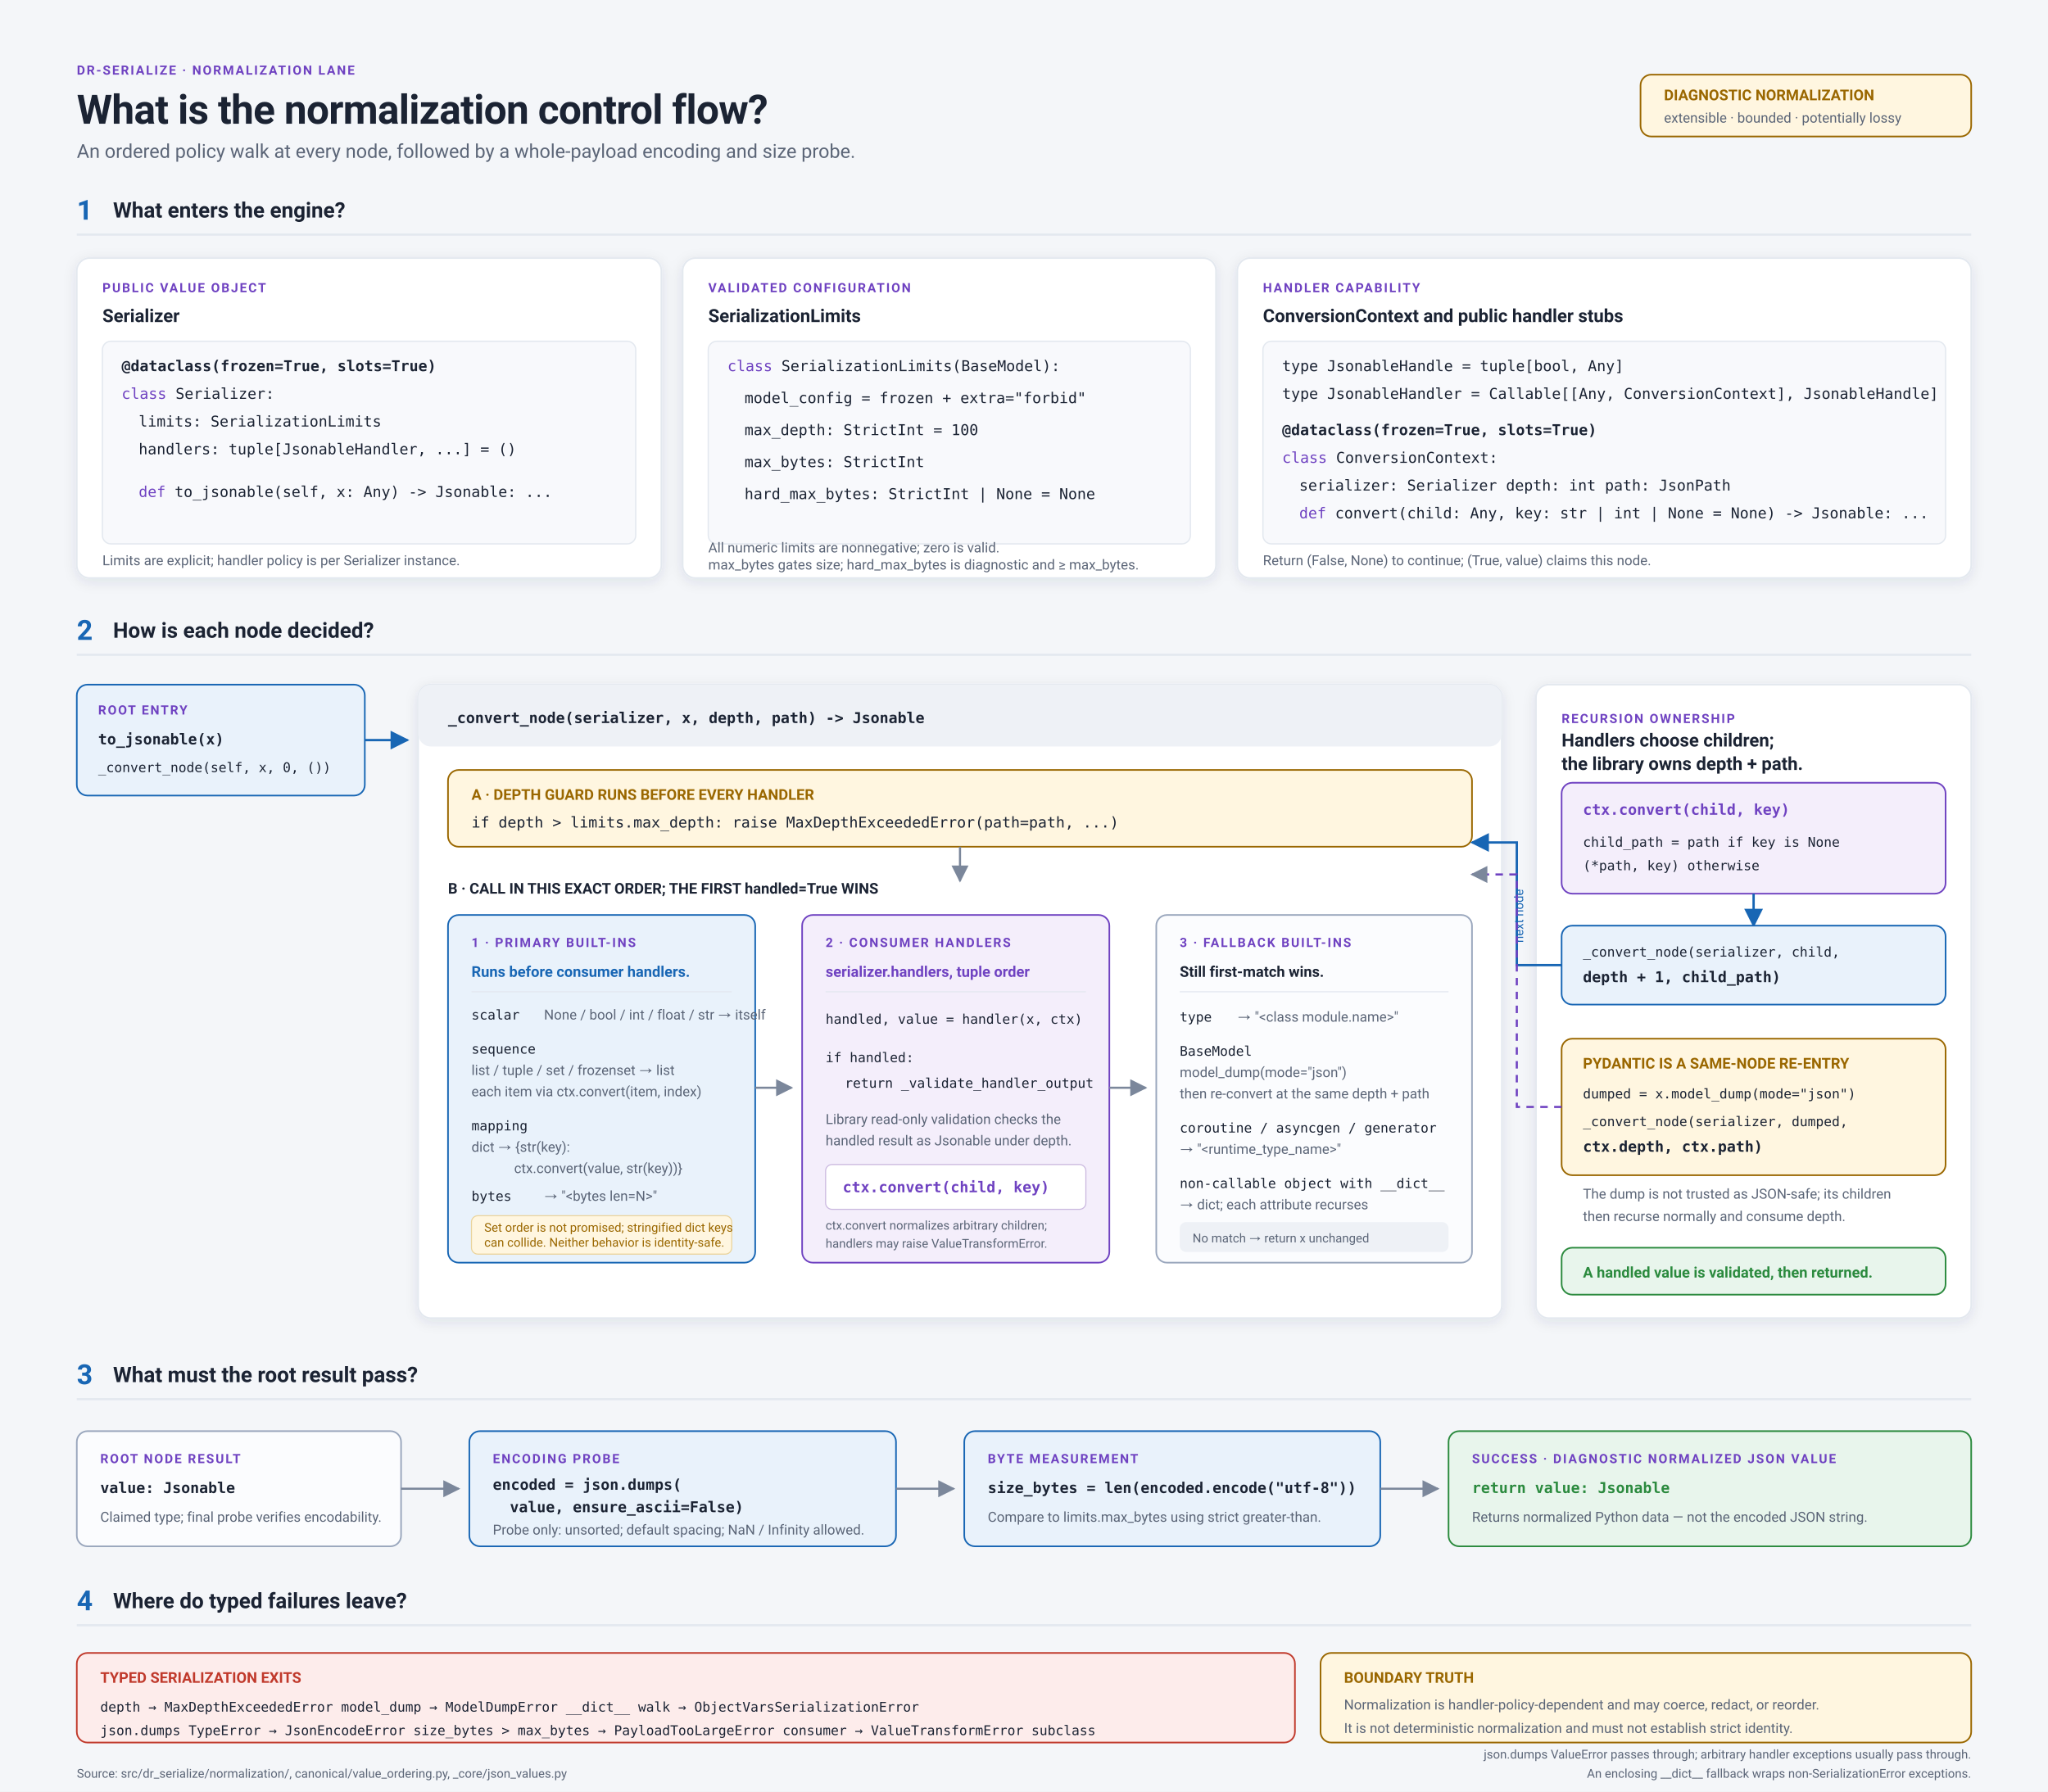
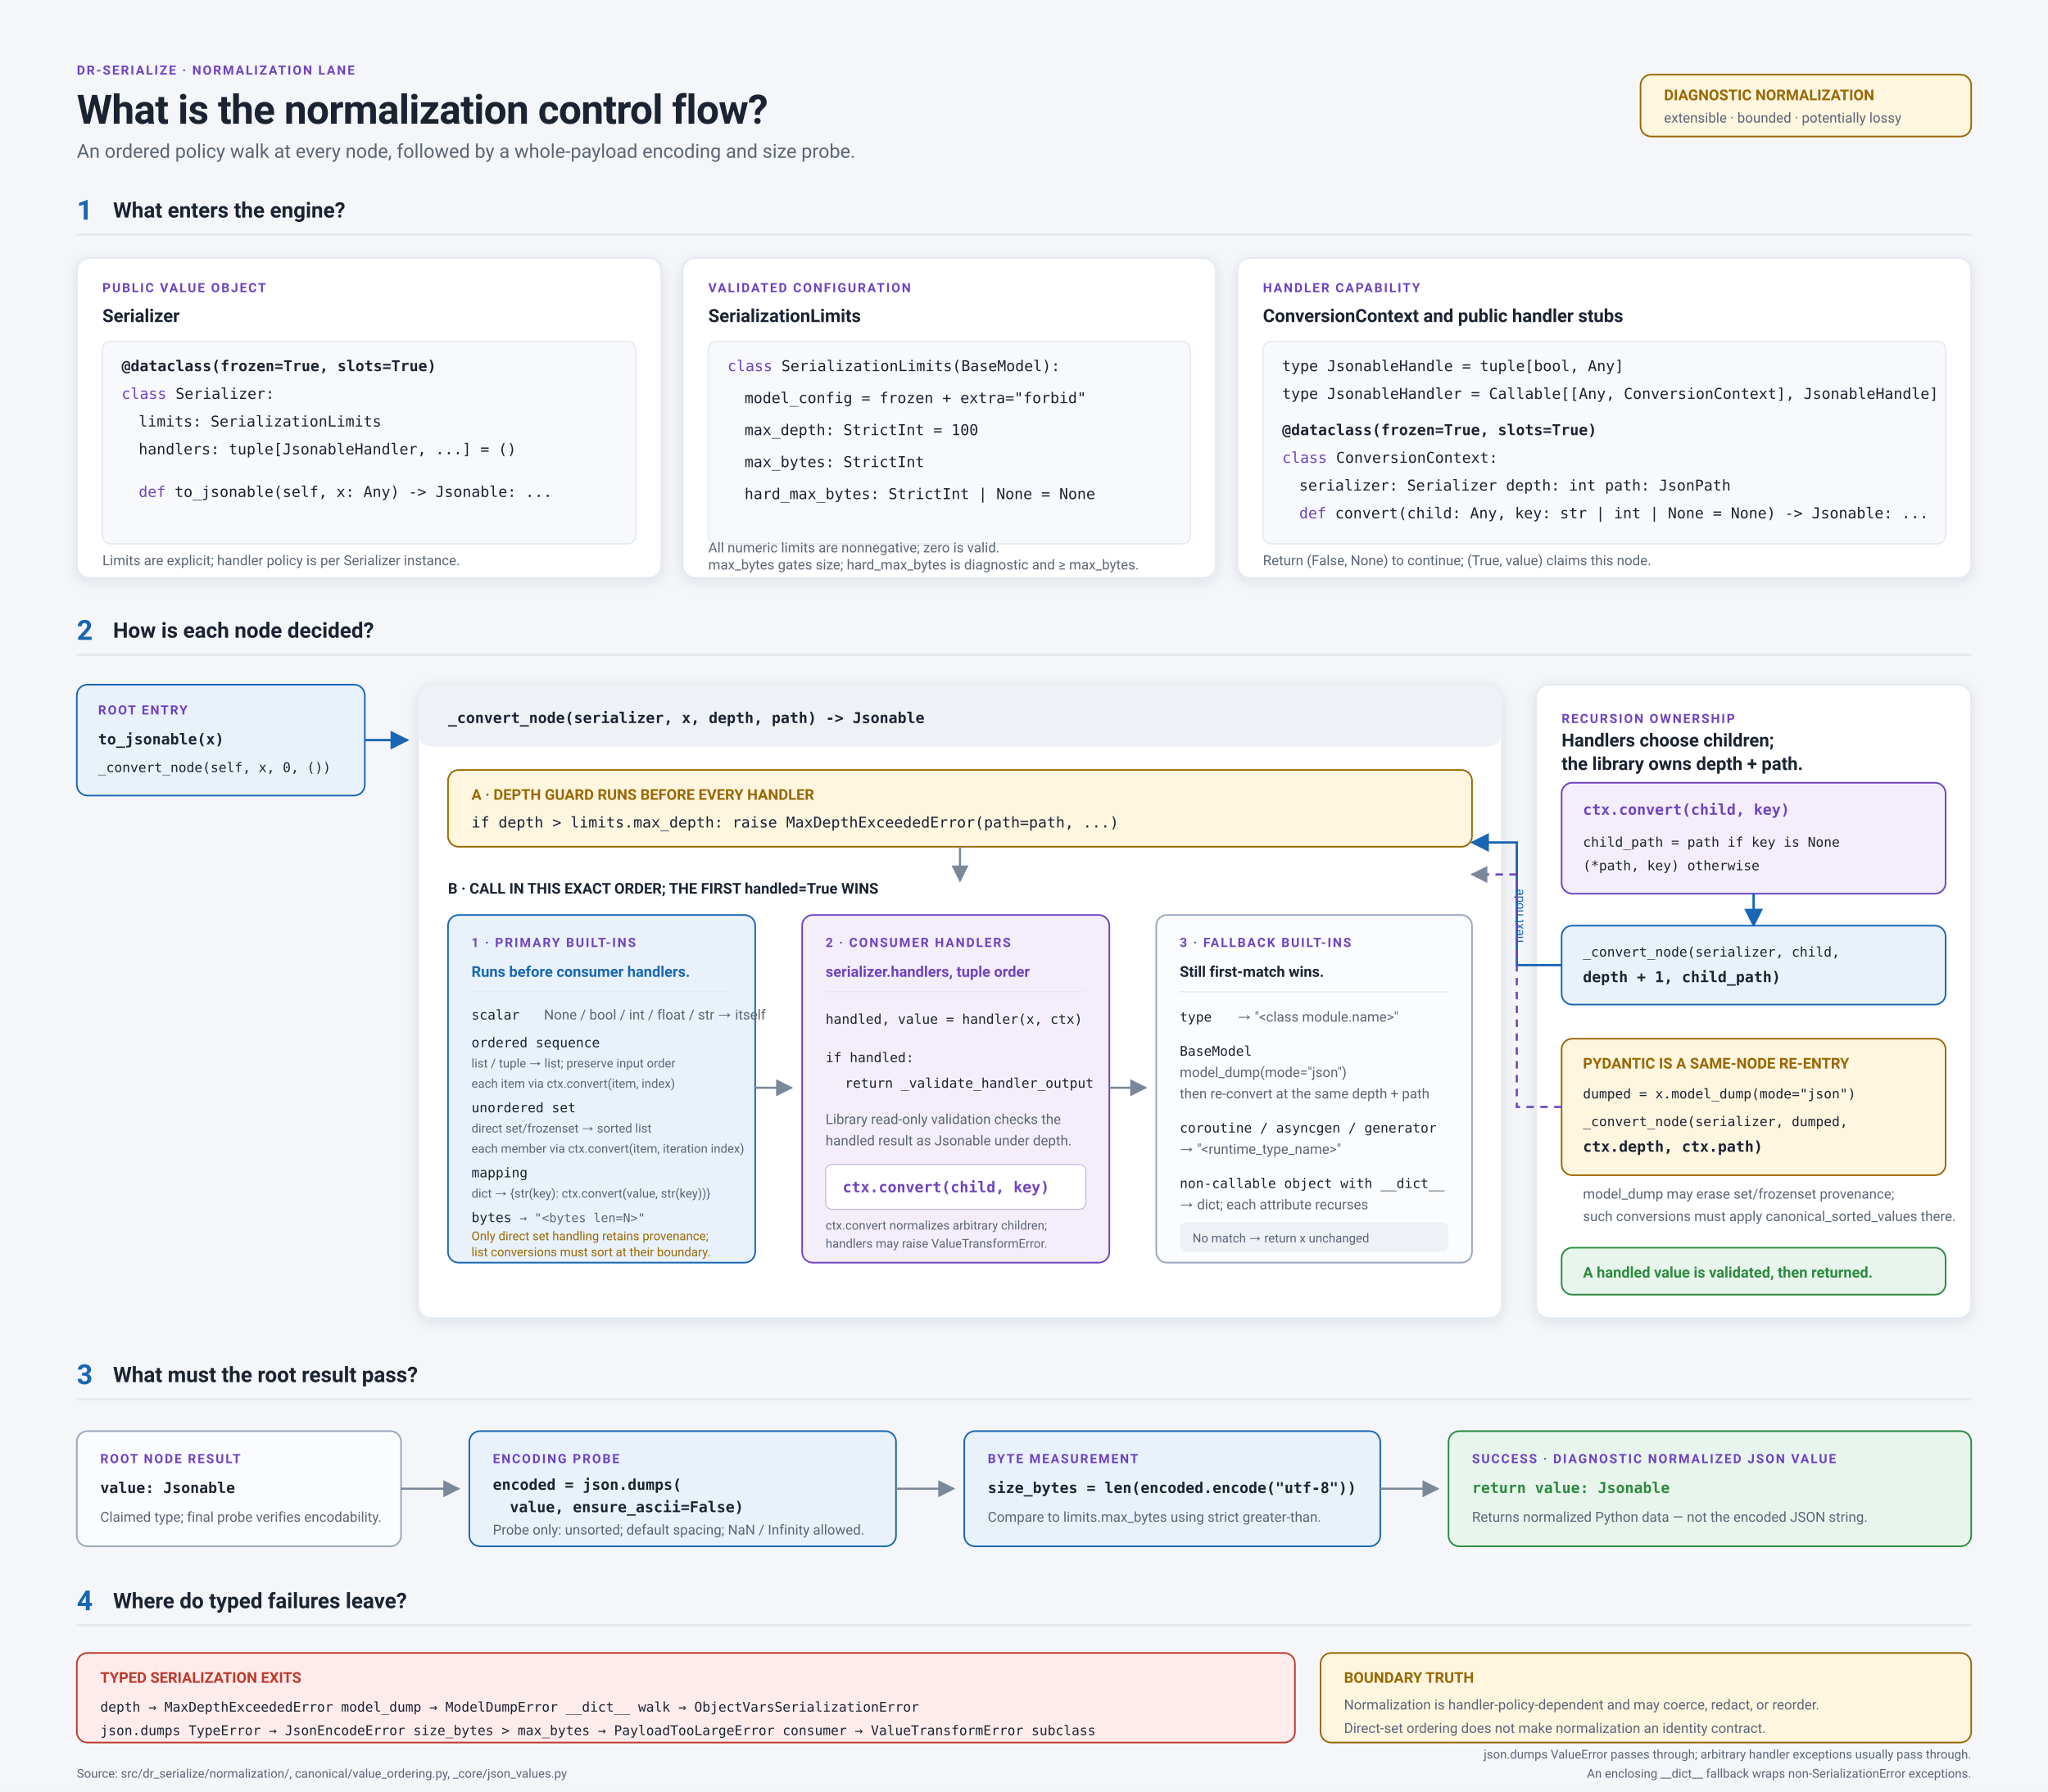
<svg xmlns="http://www.w3.org/2000/svg" viewBox="0 0 1920 1680" role="img" aria-labelledby="svg-title svg-desc">
  <defs>
    <filter id="shadow" x="-10%" y="-10%" width="120%" height="130%">
      <feDropShadow dx="0" dy="3" stdDeviation="6" flood-color="#24324a" flood-opacity="0.10" />
    </filter>
    <marker id="arrow" viewBox="0 0 10 10" refX="9" refY="5" markerWidth="8" markerHeight="8" orient="auto-start-reverse">
      <path d="M 0 0 L 10 5 L 0 10 z" fill="#7b879b" />
    </marker>
    <marker id="arrow-blue" viewBox="0 0 10 10" refX="9" refY="5" markerWidth="8" markerHeight="8" orient="auto-start-reverse">
      <path d="M 0 0 L 10 5 L 0 10 z" fill="#1866b4" />
    </marker>
    <marker id="arrow-red" viewBox="0 0 10 10" refX="9" refY="5" markerWidth="8" markerHeight="8" orient="auto-start-reverse">
      <path d="M 0 0 L 10 5 L 0 10 z" fill="#c0392b" />
    </marker>
    <style>
      text { fill: #1b2333; font-family: -apple-system, BlinkMacSystemFont, "Segoe UI", Roboto, Helvetica, Arial, sans-serif; }
      .title { font-size: 38px; font-weight: 700; letter-spacing: -0.5px; }
      .dek { fill: #5b6577; font-size: 18px; }
      .eyebrow { fill: #6f42c1; font-size: 12px; font-weight: 700; letter-spacing: 1.4px; }
      .section { font-size: 20px; font-weight: 700; }
      .section-no { fill: #1866b4; font-size: 26px; font-weight: 700; }
      .card-title { font-size: 17px; font-weight: 700; }
      .label { font-size: 14px; font-weight: 700; }
      .body { font-size: 15px; }
      .small { fill: #5b6577; font-size: 13px; }
      .micro { fill: #5b6577; font-size: 11.5px; }
      .mono { font-family: ui-monospace, SFMono-Regular, Menlo, Consolas, monospace; font-size: 14px; }
      .mono-small { font-family: ui-monospace, SFMono-Regular, Menlo, Consolas, monospace; font-size: 12.5px; }
      .mono-bold { font-family: ui-monospace, SFMono-Regular, Menlo, Consolas, monospace; font-size: 14px; font-weight: 700; }
      .muted { fill: #5b6577; }
      .accent { fill: #1866b4; }
      .anchor { fill: #6f42c1; }
      .green { fill: #2b8a3e; }
      .amber { fill: #9a6700; }
      .red { fill: #c0392b; }
      .card { fill: #ffffff; stroke: #e3e8ef; stroke-width: 1.5; rx: 12; }
      .code { fill: #f8f9fc; stroke: #e3e8ef; stroke-width: 1.2; rx: 8; }
      .node { fill: #fbfcfe; stroke: #9aa7bd; stroke-width: 1.5; rx: 10; }
      .node-blue { fill: #e9f2fb; stroke: #1866b4; stroke-width: 1.5; rx: 10; }
      .node-purple { fill: #f4eefb; stroke: #6f42c1; stroke-width: 1.5; rx: 10; }
      .node-green { fill: #e8f5ec; stroke: #2b8a3e; stroke-width: 1.5; rx: 10; }
      .node-amber { fill: #fff6e0; stroke: #9a6700; stroke-width: 1.5; rx: 10; }
      .node-red { fill: #fdeceb; stroke: #c0392b; stroke-width: 1.5; rx: 10; }
      .rule { stroke: #e3e8ef; stroke-width: 2; }
      .flow { fill: none; stroke: #7b879b; stroke-width: 2; marker-end: url(#arrow); }
      .flow-blue { fill: none; stroke: #1866b4; stroke-width: 2.2; marker-end: url(#arrow-blue); }
      .flow-red { fill: none; stroke: #c0392b; stroke-width: 1.8; marker-end: url(#arrow-red); }
      .flow-dashed { fill: none; stroke: #6f42c1; stroke-width: 2; stroke-dasharray: 7 6; marker-end: url(#arrow); }
      .hairline { stroke: #e3e8ef; stroke-width: 1; }
    </style>
  </defs>
  <rect width="1920" height="1680" fill="#f4f6f9" />
  <text x="72" y="70" class="eyebrow">DR-SERIALIZE · NORMALIZATION LANE</text>
  <text x="72" y="116" class="title">What is the normalization control flow?</text>
  <text x="72" y="148" class="dek">An ordered policy walk at every node, followed by a whole-payload encoding and size probe.</text>
  <rect x="1538" y="70" width="310" height="58" class="node-amber" />
  <text x="1560" y="94" class="label amber">DIAGNOSTIC NORMALIZATION</text>
  <text x="1560" y="115" class="small">extensible · bounded · potentially lossy</text>
  <text x="72" y="206" class="section-no">1</text>
  <text x="106" y="204" class="section">What enters the engine?</text>
  <line x1="72" y1="220" x2="1848" y2="220" class="rule" />
  <g filter="url(#shadow)">
    <rect x="72" y="242" width="548" height="300" class="card" />
    <rect x="640" y="242" width="500" height="300" class="card" />
    <rect x="1160" y="242" width="688" height="300" class="card" />
  </g>
  <text x="96" y="274" class="eyebrow">PUBLIC VALUE OBJECT</text>
  <text x="96" y="302" class="card-title">Serializer</text>
  <rect x="96" y="320" width="500" height="190" class="code" />
  <text x="114" y="348" class="mono-bold">@dataclass(frozen=True, slots=True)</text>
  <text x="114" y="374" class="mono">
    <tspan class="anchor">class</tspan> Serializer:</text>
  <text x="130" y="400" class="mono">limits: SerializationLimits</text>
  <text x="130" y="426" class="mono">handlers: tuple[JsonableHandler, ...] = ()</text>
  <text x="130" y="466" class="mono">
    <tspan class="anchor">def</tspan> to_jsonable(self, x: Any) -&gt; Jsonable: ...</text>
  <text x="96" y="530" class="small">Limits are explicit; handler policy is per Serializer instance.</text>
  <text x="664" y="274" class="eyebrow">VALIDATED CONFIGURATION</text>
  <text x="664" y="302" class="card-title">SerializationLimits</text>
  <rect x="664" y="320" width="452" height="190" class="code" />
  <text x="682" y="348" class="mono">
    <tspan class="anchor">class</tspan> SerializationLimits(BaseModel):</text>
  <text x="698" y="378" class="mono">model_config = frozen + extra="forbid"</text>
  <text x="698" y="408" class="mono">max_depth: StrictInt = 100</text>
  <text x="698" y="438" class="mono">max_bytes: StrictInt</text>
  <text x="698" y="468" class="mono">hard_max_bytes: StrictInt | None = None</text>
  <text x="664" y="518" class="small">All numeric limits are nonnegative; zero is valid.</text>
  <text x="664" y="534" class="small">max_bytes gates size; hard_max_bytes is diagnostic and ≥ max_bytes.</text>
  <text x="1184" y="274" class="eyebrow">HANDLER CAPABILITY</text>
  <text x="1184" y="302" class="card-title">ConversionContext and public handler stubs</text>
  <rect x="1184" y="320" width="640" height="190" class="code" />
  <text x="1202" y="348" class="mono">type JsonableHandle = tuple[bool, Any]</text>
  <text x="1202" y="374" class="mono">type JsonableHandler = Callable[[Any, ConversionContext], JsonableHandle]</text>
  <text x="1202" y="408" class="mono-bold">@dataclass(frozen=True, slots=True)</text>
  <text x="1202" y="434" class="mono">
    <tspan class="anchor">class</tspan> ConversionContext:</text>
  <text x="1218" y="460" class="mono">serializer: Serializer   depth: int   path: JsonPath</text>
  <text x="1218" y="486" class="mono">
    <tspan class="anchor">def</tspan> convert(child: Any, key: str | int | None = None) -&gt; Jsonable: ...</text>
  <text x="1184" y="530" class="small">Return (False, None) to continue; (True, value) claims this node.</text>
  <text x="72" y="600" class="section-no">2</text>
  <text x="106" y="598" class="section">How is each node decided?</text>
  <line x1="72" y1="614" x2="1848" y2="614" class="rule" />
  <rect x="72" y="642" width="270" height="104" class="node-blue" />
  <text x="92" y="670" class="eyebrow">ROOT ENTRY</text>
  <text x="92" y="698" class="mono-bold">to_jsonable(x)</text>
  <text x="92" y="724" class="mono-small">_convert_node(self, x, 0, ())</text>
  <path d="M342 694 H382" class="flow-blue" />
  <rect x="392" y="642" width="1016" height="594" class="card" filter="url(#shadow)" />
  <rect x="392" y="642" width="1016" height="58" rx="12" fill="#eef1f6" />
  <text x="420" y="678" class="mono-bold">_convert_node(serializer, x, depth, path) -&gt; Jsonable</text>
  <rect x="420" y="722" width="960" height="72" class="node-amber" />
  <text x="442" y="750" class="label amber">A · DEPTH GUARD RUNS BEFORE EVERY HANDLER</text>
  <text x="442" y="776" class="mono">if depth &gt; limits.max_depth: raise MaxDepthExceededError(path=path, ...)</text>
  <path d="M900 794 V826" class="flow" />
  <text x="420" y="838" class="label">B · CALL IN THIS EXACT ORDER; THE FIRST handled=True WINS</text>
  <rect x="420" y="858" width="288" height="326" class="node-blue" />
  <text x="442" y="888" class="eyebrow">1 · PRIMARY BUILT-INS</text>
  <text x="442" y="916" class="label accent">Runs before consumer handlers.</text>
  <line x1="442" y1="930" x2="686" y2="930" class="hairline" />
  <text x="442" y="956" class="mono-small">scalar</text>
  <text x="510" y="956" class="small">None / bool / int / float / str → itself</text>
-   <text x="442" y="988" class="mono-small">sequence</text>
-   <text x="442" y="1008" class="small">list / tuple / set / frozenset → list</text>
-   <text x="442" y="1028" class="small">each item via ctx.convert(item, index)</text>
-   <text x="442" y="1060" class="mono-small">mapping</text>
-   <text x="442" y="1080" class="small">dict → {str(key):</text>
-   <text x="482" y="1100" class="small">ctx.convert(value, str(key))}</text>
-   <text x="442" y="1126" class="mono-small">bytes</text>
-   <text x="510" y="1126" class="small">→ "&lt;bytes len=N&gt;"</text>
-   <rect x="442" y="1140" width="244" height="36" rx="6" fill="#fff6e0" stroke="#ead39b" />
-   <text x="454" y="1155" class="micro amber">Set order is not promised; stringified dict keys</text>
-   <text x="454" y="1169" class="micro amber">can collide. Neither behavior is identity-safe.</text>
+   <text x="442" y="982" class="mono-small">ordered sequence</text>
+   <text x="442" y="1001" class="micro">list / tuple → list; preserve input order</text>
+   <text x="442" y="1020" class="micro">each item via ctx.convert(item, index)</text>
+   <text x="442" y="1043" class="mono-small">unordered set</text>
+   <text x="442" y="1062" class="micro">direct set/frozenset → sorted list</text>
+   <text x="442" y="1081" class="micro">each member via ctx.convert(item, iteration index)</text>
+   <text x="442" y="1104" class="mono-small">mapping</text>
+   <text x="442" y="1123" class="micro">dict → {str(key): ctx.convert(value, str(key))}</text>
+   <text x="442" y="1146" class="mono-small">bytes <tspan class="micro">→ "&lt;bytes len=N&gt;"</tspan>
+   </text>
+   <text x="442" y="1163" class="micro amber">Only direct set handling retains provenance;</text>
+   <text x="442" y="1178" class="micro amber">list conversions must sort at their boundary.</text>
  <path d="M708 1020 H742" class="flow" />
  <rect x="752" y="858" width="288" height="326" class="node-purple" />
  <text x="774" y="888" class="eyebrow">2 · CONSUMER HANDLERS</text>
  <text x="774" y="916" class="label anchor">serializer.handlers, tuple order</text>
  <line x1="774" y1="930" x2="1018" y2="930" class="hairline" />
  <text x="774" y="960" class="mono-small">handled, value = handler(x, ctx)</text>
  <text x="774" y="996" class="mono-small">if handled:</text>
  <text x="792" y="1020" class="mono-small">return _validate_handler_output</text>
  <text x="774" y="1054" class="small">Library read-only validation checks the</text>
  <text x="774" y="1074" class="small">handled result as Jsonable under depth.</text>
  <rect x="774" y="1092" width="244" height="42" rx="6" fill="#ffffff" stroke="#cab8df" />
  <text x="790" y="1118" class="mono-bold anchor">ctx.convert(child, key)</text>
  <text x="774" y="1153" class="micro">ctx.convert normalizes arbitrary children;</text>
  <text x="774" y="1170" class="micro">handlers may raise ValueTransformError.</text>
  <path d="M1040 1020 H1074" class="flow" />
  <rect x="1084" y="858" width="296" height="326" class="node" />
  <text x="1106" y="888" class="eyebrow">3 · FALLBACK BUILT-INS</text>
  <text x="1106" y="916" class="label">Still first-match wins.</text>
  <line x1="1106" y1="930" x2="1358" y2="930" class="hairline" />
  <text x="1106" y="958" class="mono-small">type</text>
  <text x="1160" y="958" class="small">→ "&lt;class module.name&gt;"</text>
  <text x="1106" y="990" class="mono-small">BaseModel</text>
  <text x="1106" y="1010" class="small">model_dump(mode="json")</text>
  <text x="1106" y="1030" class="small">then re-convert at the same depth + path</text>
  <text x="1106" y="1062" class="mono-small">coroutine / asyncgen / generator</text>
  <text x="1106" y="1082" class="small">→ "&lt;runtime_type_name&gt;"</text>
  <text x="1106" y="1114" class="mono-small">non-callable object with __dict__</text>
  <text x="1106" y="1134" class="small">→ dict; each attribute recurses</text>
  <rect x="1106" y="1146" width="252" height="28" rx="6" fill="#eef1f6" />
  <text x="1118" y="1165" class="micro">No match → return x unchanged</text>
  <rect x="1440" y="642" width="408" height="594" class="card" filter="url(#shadow)" />
  <text x="1464" y="678" class="eyebrow">RECURSION OWNERSHIP</text>
  <text x="1464" y="700" class="card-title">Handlers choose children;</text>
  <text x="1464" y="722" class="card-title">the library owns depth + path.</text>
  <rect x="1464" y="734" width="360" height="104" class="node-purple" />
  <text x="1484" y="764" class="mono-bold anchor">ctx.convert(child, key)</text>
  <text x="1484" y="794" class="mono-small">child_path = path                 if key is None</text>
  <text x="1484" y="816" class="mono-small">             (*path, key)         otherwise</text>
  <path d="M1644 838 V868" class="flow-blue" />
  <rect x="1464" y="868" width="360" height="74" class="node-blue" />
  <text x="1484" y="897" class="mono-small">_convert_node(serializer, child,</text>
  <text x="1484" y="921" class="mono-bold">              depth + 1, child_path)</text>
  <path d="M1464 905 H1422 V790 H1380" class="flow-blue" />
  <text x="1428" y="884" class="micro accent" transform="rotate(-90 1428 884)">next node</text>
  <rect x="1464" y="974" width="360" height="128" class="node-amber" />
  <text x="1484" y="1002" class="label amber">PYDANTIC IS A SAME-NODE RE-ENTRY</text>
  <text x="1484" y="1030" class="mono-small">dumped = x.model_dump(mode="json")</text>
  <text x="1484" y="1056" class="mono-small">_convert_node(serializer, dumped,</text>
  <text x="1484" y="1080" class="mono-bold">              ctx.depth, ctx.path)</text>
-   <text x="1484" y="1124" class="small">The dump is not trusted as JSON-safe; its children</text>
-   <text x="1484" y="1145" class="small">then recurse normally and consume depth.</text>
+   <text x="1484" y="1124" class="small">model_dump may erase set/frozenset provenance;</text>
+   <text x="1484" y="1145" class="small">such conversions must apply canonical_sorted_values there.</text>
  <path d="M1464 1038 H1422 V820 H1380" class="flow-dashed" />
  <rect x="1464" y="1170" width="360" height="44" class="node-green" />
  <text x="1484" y="1198" class="label green">A handled value is validated, then returned.</text>
  <text x="72" y="1298" class="section-no">3</text>
  <text x="106" y="1296" class="section">What must the root result pass?</text>
  <line x1="72" y1="1312" x2="1848" y2="1312" class="rule" />
  <rect x="72" y="1342" width="304" height="108" class="node" />
  <text x="94" y="1372" class="eyebrow">ROOT NODE RESULT</text>
  <text x="94" y="1400" class="mono-bold">value: Jsonable</text>
  <text x="94" y="1427" class="small">Claimed type; final probe verifies encodability.</text>
  <path d="M376 1396 H430" class="flow" />
  <rect x="440" y="1342" width="400" height="108" class="node-blue" />
  <text x="462" y="1372" class="eyebrow">ENCODING PROBE</text>
  <text x="462" y="1397" class="mono-bold">encoded = json.dumps(</text>
  <text x="478" y="1418" class="mono-bold">value, ensure_ascii=False)</text>
  <text x="462" y="1439" class="small">Probe only: unsorted; default spacing; NaN / Infinity allowed.</text>
  <path d="M840 1396 H894" class="flow" />
  <rect x="904" y="1342" width="390" height="108" class="node-blue" />
  <text x="926" y="1372" class="eyebrow">BYTE MEASUREMENT</text>
  <text x="926" y="1400" class="mono-bold">size_bytes = len(encoded.encode("utf-8"))</text>
  <text x="926" y="1427" class="small">Compare to limits.max_bytes using strict greater-than.</text>
  <path d="M1294 1396 H1348" class="flow" />
  <rect x="1358" y="1342" width="490" height="108" class="node-green" />
  <text x="1380" y="1372" class="eyebrow">SUCCESS · DIAGNOSTIC NORMALIZED JSON VALUE</text>
  <text x="1380" y="1400" class="mono-bold green">return value: Jsonable</text>
  <text x="1380" y="1427" class="small">Returns normalized Python data — not the encoded JSON string.</text>
  <text x="72" y="1510" class="section-no">4</text>
  <text x="106" y="1508" class="section">Where do typed failures leave?</text>
  <line x1="72" y1="1524" x2="1848" y2="1524" class="rule" />
  <rect x="72" y="1550" width="1142" height="84" class="node-red" />
  <text x="94" y="1578" class="label red">TYPED SERIALIZATION EXITS</text>
  <text x="94" y="1605" class="mono-small">depth → MaxDepthExceededError   model_dump → ModelDumpError   __dict__ walk → ObjectVarsSerializationError</text>
  <text x="94" y="1627" class="mono-small">json.dumps TypeError → JsonEncodeError   size_bytes &gt; max_bytes → PayloadTooLargeError   consumer → ValueTransformError subclass</text>
  <rect x="1238" y="1550" width="610" height="84" class="node-amber" />
  <text x="1260" y="1578" class="label amber">BOUNDARY TRUTH</text>
  <text x="1260" y="1603" class="small">Normalization is handler-policy-dependent and may coerce, redact, or reorder.</text>
-   <text x="1260" y="1625" class="small">It is not deterministic normalization and must not establish strict identity.</text>
+   <text x="1260" y="1625" class="small">Direct-set ordering does not make normalization an identity contract.</text>
  <text x="72" y="1667" class="micro">Source: src/dr_serialize/normalization/, canonical/value_ordering.py, _core/json_values.py</text>
  <text x="1848" y="1649" text-anchor="end" class="micro">json.dumps ValueError passes through; arbitrary handler exceptions usually pass through.</text>
  <text x="1848" y="1667" text-anchor="end" class="micro">An enclosing __dict__ fallback wraps non-SerializationError exceptions.</text>
</svg>
